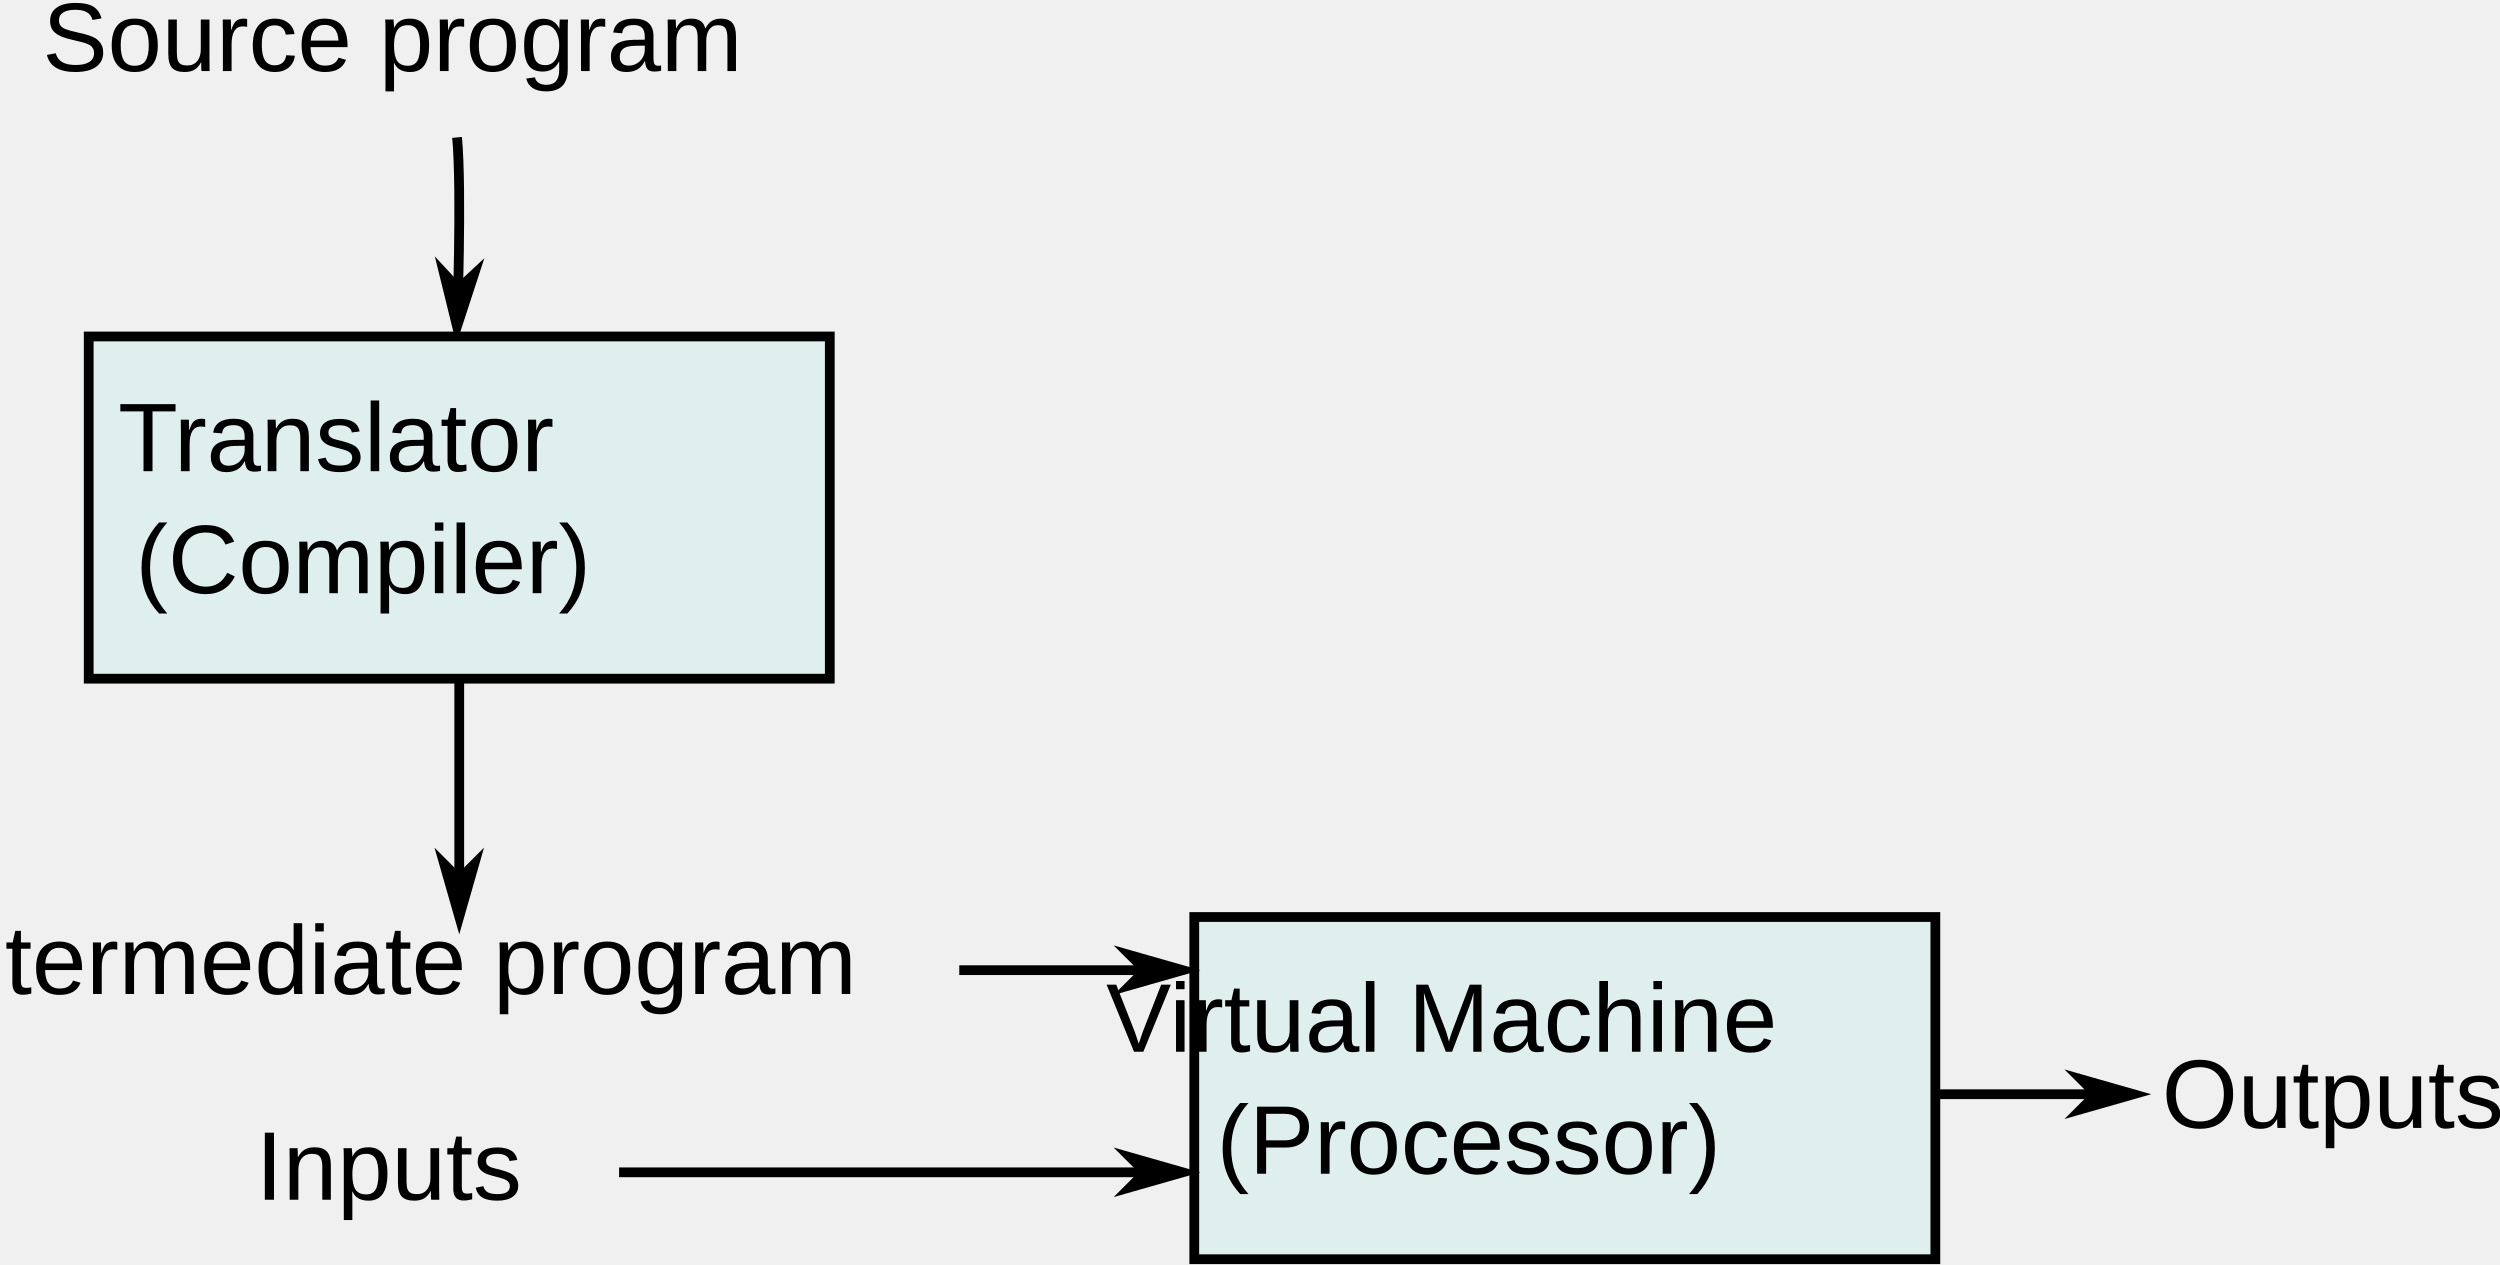
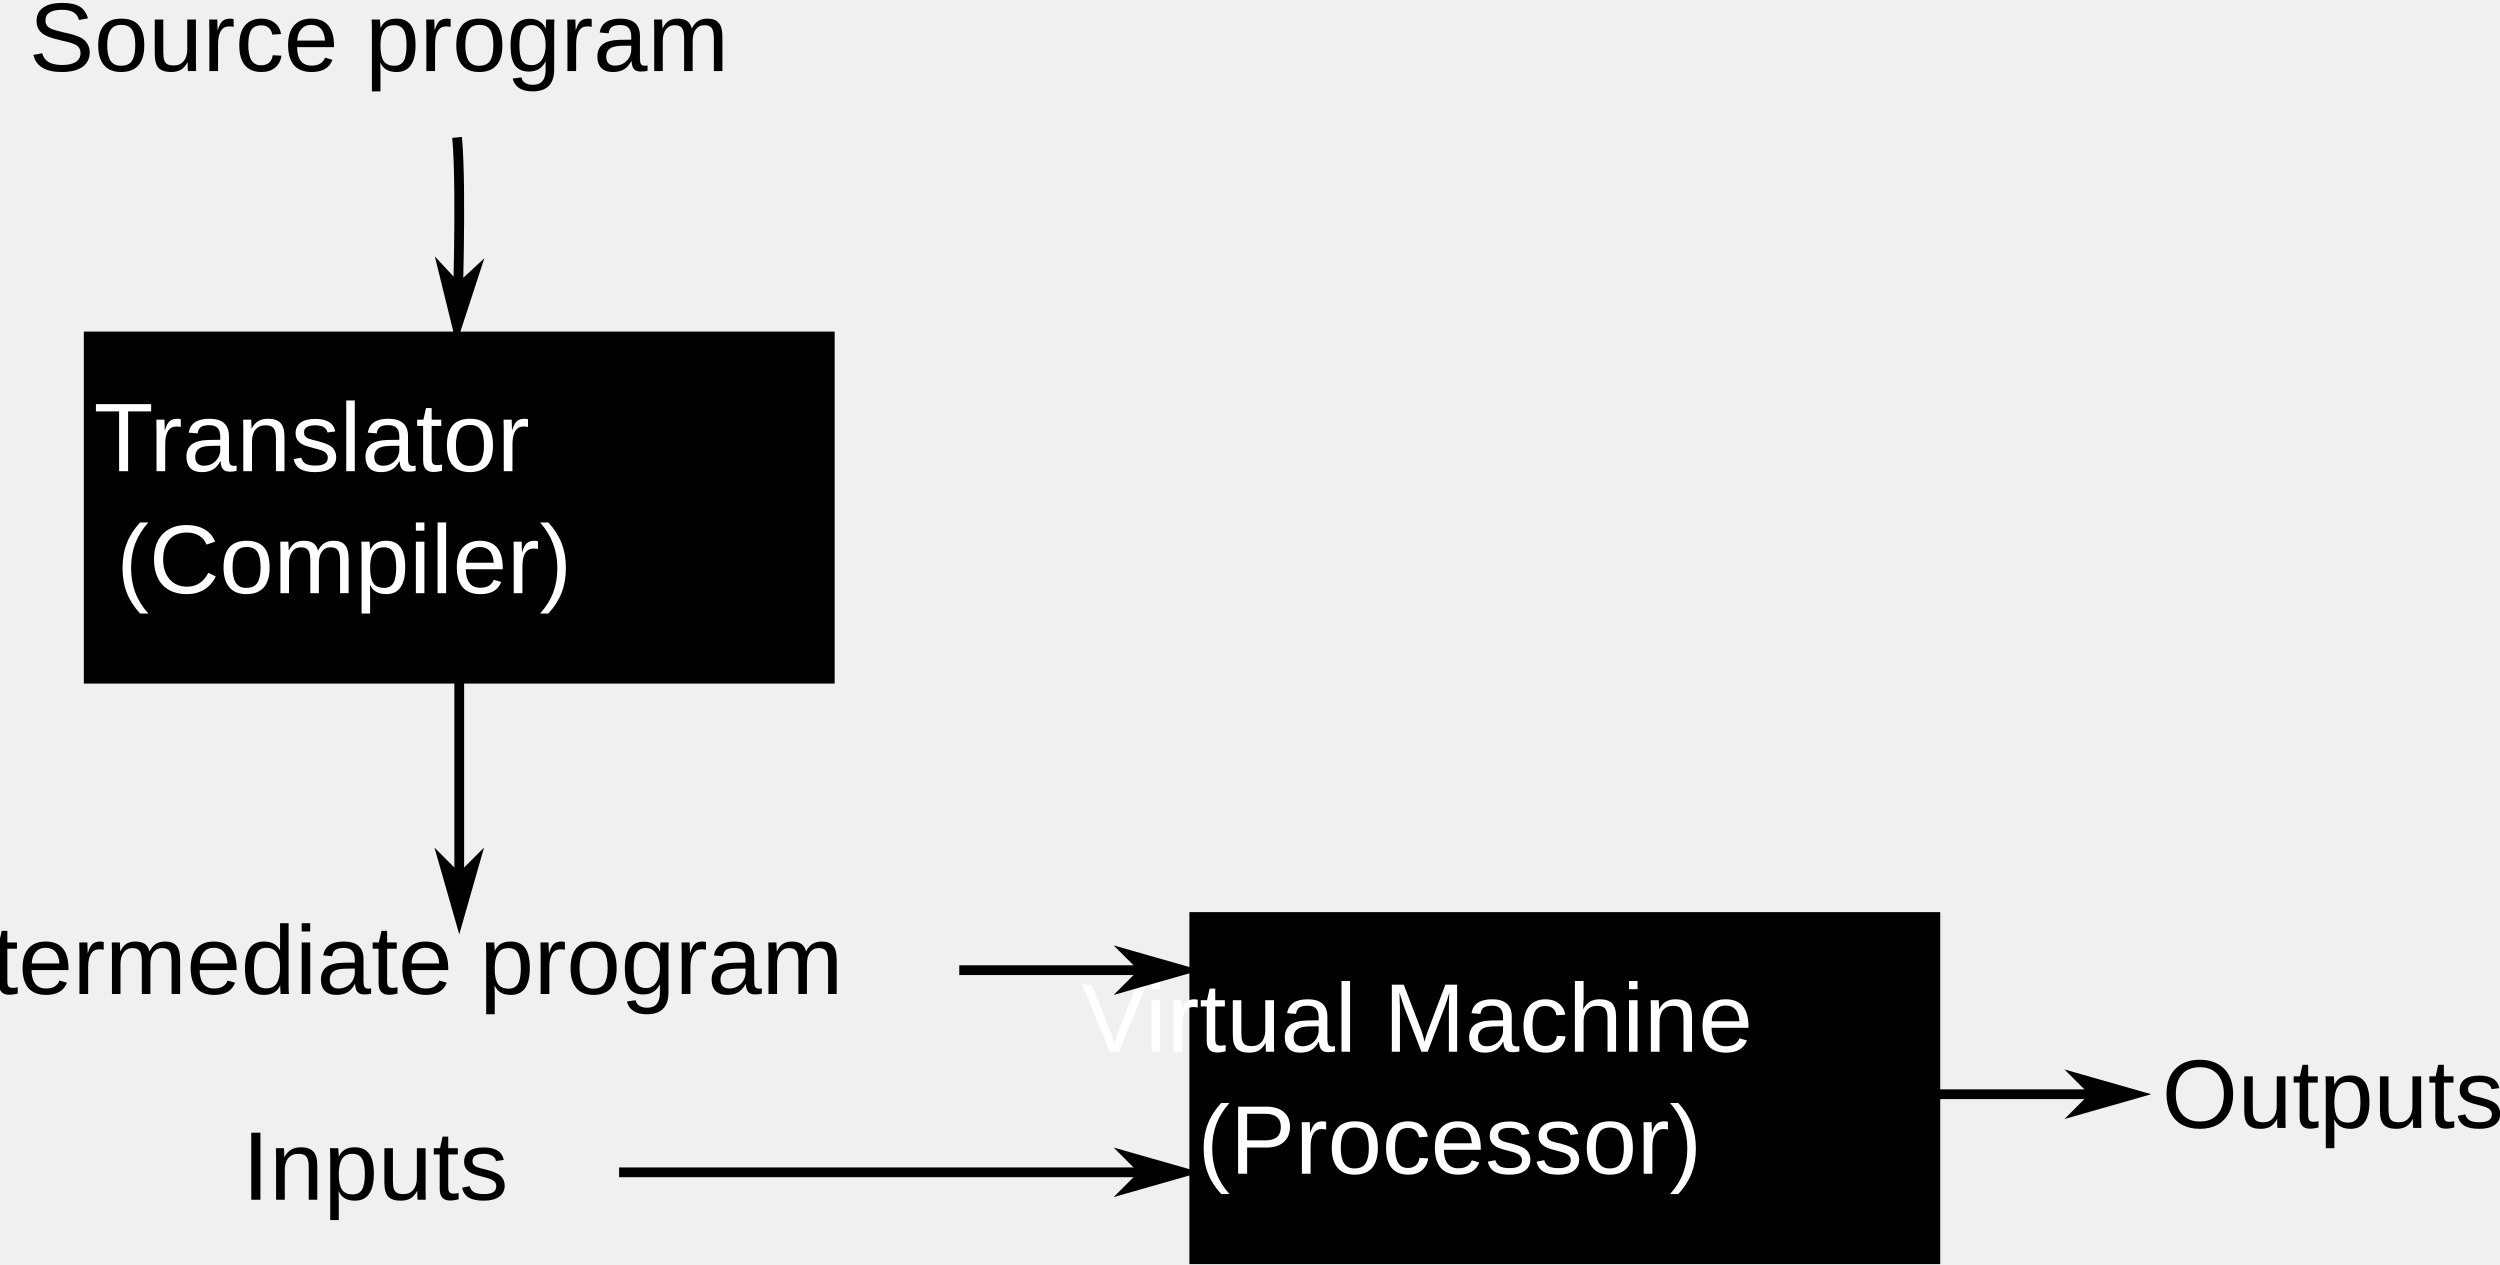
<svg xmlns="http://www.w3.org/2000/svg" width="256.113" height="129.5" id="svg2" version="1.1">
  <defs id="defs4">
    <marker orient="auto" refY="0" refX="0" id="Arrow1Mend" style="overflow:visible">
      <path id="path3833" d="M 0,0 5,-5 -12.5,0 5,5 0,0 z" style="fill-rule:evenodd;stroke:#000000;stroke-width:1pt" transform="matrix(-0.4,0,0,-0.4,-4,0)" />
    </marker>
  </defs>
  <g id="layer1" transform="translate(-27.66512,-452.5366)">
    <path style="fill:none;stroke:#000000;stroke-width:1px;stroke-linecap:butt;stroke-linejoin:miter;stroke-opacity:1;marker-end:url(#Arrow1Mend)" d="m 223.348,564.635 22.728,0" id="path3015-5-4" />
    <path style="fill:none;stroke:#000000;stroke-width:1px;stroke-linecap:butt;stroke-linejoin:miter;stroke-opacity:1;marker-end:url(#Arrow1Mend)" d="m 74.713,520.022 0,26.264" id="path3015" />
    <path style="fill:none;stroke:#000000;stroke-width:1px;stroke-linecap:butt;stroke-linejoin:miter;stroke-opacity:1;marker-end:url(#Arrow1Mend)" d="m 74.491,466.614 c 0.505,5.556 0,19.193 0,19.193" id="path3015-8" />
    <g id="g3761" transform="translate(0.7697105,0.5210972)">
-       <rect y="486.485" x="35.984" height="35.058" width="75.919" id="rect2985" style="color:#000000;fill:#dfefed;fill-opacity:1;fill-rule:nonzero;stroke:#000000;stroke-width:1;stroke-miterlimit:4;stroke-opacity:1;stroke-dasharray:none;marker:none;visibility:visible;display:inline;overflow:visible;enable-background:accumulate" />
-       <text id="text3755" y="500.291" x="73.827" style="font-size:10px;font-style:normal;font-variant:normal;font-weight:normal;font-stretch:normal;text-align:center;line-height:125%;letter-spacing:0px;word-spacing:0px;text-anchor:middle;fill:#000000;fill-opacity:1;stroke:none;font-family:Arial;-inkscape-font-specification:Arial" xml:space="preserve">
-         <tspan id="tspan3759" y="500.291" x="73.827">Translator</tspan>
-         <tspan y="512.791" x="73.827" id="tspan2996">(Compiler)</tspan>
+       <rect y="486.485" x="35.984" height="35.058" width="75.919" id="rect2985" style="color:#000000;fill:#000000;fill-opacity:1;fill-rule:nonzero;stroke:#000000;stroke-width:1;stroke-miterlimit:4;stroke-opacity:1;stroke-dasharray:none;marker:none;visibility:visible;display:inline;overflow:visible;enable-background:accumulate" />
+       <text id="text3755" y="500.291" x="73.827" style="font-style:normal;font-variant:normal;font-weight:normal;font-stretch:normal;line-height:0%;font-family:Arial;-inkscape-font-specification:Arial;text-align:center;letter-spacing:0px;word-spacing:0px;text-anchor:middle;fill:#ffffff;fill-opacity:1;stroke:none;" xml:space="preserve">
+         <tspan id="tspan3759" y="500.291" x="73.827" style="font-size:10px;line-height:1.25;fill:#ffffff;">Translator</tspan>
+         <tspan y="512.791" x="73.827" id="tspan2996" style="font-size:10px;line-height:1.25;fill:#ffffff;">(Compiler)</tspan>
      </text>
    </g>
-     <text xml:space="preserve" style="font-size:10px;font-style:normal;font-variant:normal;font-weight:normal;font-stretch:normal;text-align:center;line-height:125%;letter-spacing:0px;word-spacing:0px;text-anchor:middle;fill:#000000;fill-opacity:1;stroke:none;font-family:Arial;-inkscape-font-specification:Arial" x="74.816" y="459.817" id="text3005">
-       <tspan id="tspan3007" x="74.816" y="459.817">Source program</tspan>
+     <text xml:space="preserve" style="font-style:normal;font-variant:normal;font-weight:normal;font-stretch:normal;line-height:0%;font-family:Arial;-inkscape-font-specification:Arial;text-align:center;letter-spacing:0px;word-spacing:0px;text-anchor:middle;fill:#000000;fill-opacity:1;stroke:none" x="74.816" y="459.817" id="text3005">
+       <tspan id="tspan3007" x="74.816" y="459.817" style="font-size:10px;line-height:1.25">Source program</tspan>
    </text>
-     <text xml:space="preserve" style="font-size:10px;font-style:normal;font-variant:normal;font-weight:normal;font-stretch:normal;text-align:center;line-height:125%;letter-spacing:0px;word-spacing:0px;text-anchor:middle;fill:#000000;fill-opacity:1;stroke:none;font-family:Arial;-inkscape-font-specification:Arial" x="74.574" y="554.368" id="text3009">
-       <tspan id="tspan3011" x="74.574" y="554.368">Intermediate program</tspan>
+     <text xml:space="preserve" style="font-style:normal;font-variant:normal;font-weight:normal;font-stretch:normal;line-height:0%;font-family:Arial;-inkscape-font-specification:Arial;text-align:center;letter-spacing:0px;word-spacing:0px;text-anchor:middle;fill:#000000;fill-opacity:1;stroke:none" x="74.574" y="554.368" id="text3009">
+       <tspan id="tspan3011" x="74.574" y="554.368" style="font-size:10px;line-height:1.25">Intermediate program</tspan>
    </text>
    <g id="g3761-4" transform="translate(114.0294,59.99387)">
-       <rect y="486.485" x="35.984" height="35.058" width="75.919" id="rect2985-9" style="color:#000000;fill:#dfefed;fill-opacity:1;fill-rule:nonzero;stroke:#000000;stroke-width:1;stroke-miterlimit:4;stroke-opacity:1;stroke-dasharray:none;marker:none;visibility:visible;display:inline;overflow:visible;enable-background:accumulate" />
-       <text id="text3755-5" y="500.291" x="73.827" style="font-size:10px;font-style:normal;font-variant:normal;font-weight:normal;font-stretch:normal;text-align:center;line-height:125%;letter-spacing:0px;word-spacing:0px;text-anchor:middle;fill:#000000;fill-opacity:1;stroke:none;font-family:Arial;-inkscape-font-specification:Arial" xml:space="preserve">
-         <tspan y="500.291" x="73.827" id="tspan2996-9">Virtual Machine</tspan>
-         <tspan y="512.791" x="73.827" id="tspan3110">(Processor)</tspan>
+       <rect y="486.485" x="35.984" height="35.058" width="75.919" id="rect2985-9" style="color:#000000;fill:#000000;fill-opacity:1;fill-rule:nonzero;stroke:#000000;stroke-width:1;stroke-miterlimit:4;stroke-opacity:1;stroke-dasharray:none;marker:none;visibility:visible;display:inline;overflow:visible;enable-background:accumulate" />
+       <text id="text3755-5" y="500.291" x="73.827" style="font-style:normal;font-variant:normal;font-weight:normal;font-stretch:normal;line-height:0%;font-family:Arial;-inkscape-font-specification:Arial;text-align:center;letter-spacing:0px;word-spacing:0px;text-anchor:middle;fill:#ffffff;fill-opacity:1;stroke:none;" xml:space="preserve">
+         <tspan y="500.291" x="73.827" id="tspan2996-9" style="font-size:10px;line-height:1.25;fill:#ffffff;">Virtual Machine</tspan>
+         <tspan y="512.791" x="73.827" id="tspan3110" style="font-size:10px;line-height:1.25;fill:#ffffff;">(Processor)</tspan>
      </text>
    </g>
-     <text xml:space="preserve" style="font-size:10px;font-style:normal;font-variant:normal;font-weight:normal;font-stretch:normal;text-align:center;line-height:125%;letter-spacing:0px;word-spacing:0px;text-anchor:middle;fill:#000000;fill-opacity:1;stroke:none;font-family:Arial;-inkscape-font-specification:Arial" x="74.44" y="575.443" id="text3009-0">
-       <tspan id="tspan3011-2" x="74.44" y="575.443">Inputs</tspan>
+     <text xml:space="preserve" style="font-style:normal;font-variant:normal;font-weight:normal;font-stretch:normal;line-height:0%;font-family:Arial;-inkscape-font-specification:Arial;text-align:center;letter-spacing:0px;word-spacing:0px;text-anchor:middle;fill:#000000;fill-opacity:1;stroke:none" x="74.44" y="575.443" id="text3009-0">
+       <tspan id="tspan3011-2" x="74.44" y="575.443" style="font-size:10px;line-height:1.25">Inputs</tspan>
    </text>
    <path style="fill:none;stroke:#000000;stroke-width:1px;stroke-linecap:butt;stroke-linejoin:miter;stroke-opacity:1;marker-end:url(#Arrow1Mend)" d="m 125.938,551.926 22.728,0" id="path3015-5" />
    <path style="fill:none;stroke:#000000;stroke-width:1px;stroke-linecap:butt;stroke-linejoin:miter;stroke-opacity:1;marker-end:url(#Arrow1Mend)" d="m 91.088,572.635 57.579,0" id="path3015-5-9" />
-     <text xml:space="preserve" style="font-size:10px;font-style:normal;font-variant:normal;font-weight:normal;font-stretch:normal;text-align:start;line-height:125%;letter-spacing:0px;word-spacing:0px;text-anchor:start;fill:#000000;fill-opacity:1;stroke:none;font-family:Arial;-inkscape-font-specification:Arial" x="249.144" y="568.089" id="text3136">
-       <tspan id="tspan3138" x="249.144" y="568.089">Outputs</tspan>
+     <text xml:space="preserve" style="font-style:normal;font-variant:normal;font-weight:normal;font-stretch:normal;line-height:0%;font-family:Arial;-inkscape-font-specification:Arial;text-align:start;letter-spacing:0px;word-spacing:0px;text-anchor:start;fill:#000000;fill-opacity:1;stroke:none" x="249.144" y="568.089" id="text3136">
+       <tspan id="tspan3138" x="249.144" y="568.089" style="font-size:10px;line-height:1.25">Outputs</tspan>
    </text>
  </g>
</svg>
